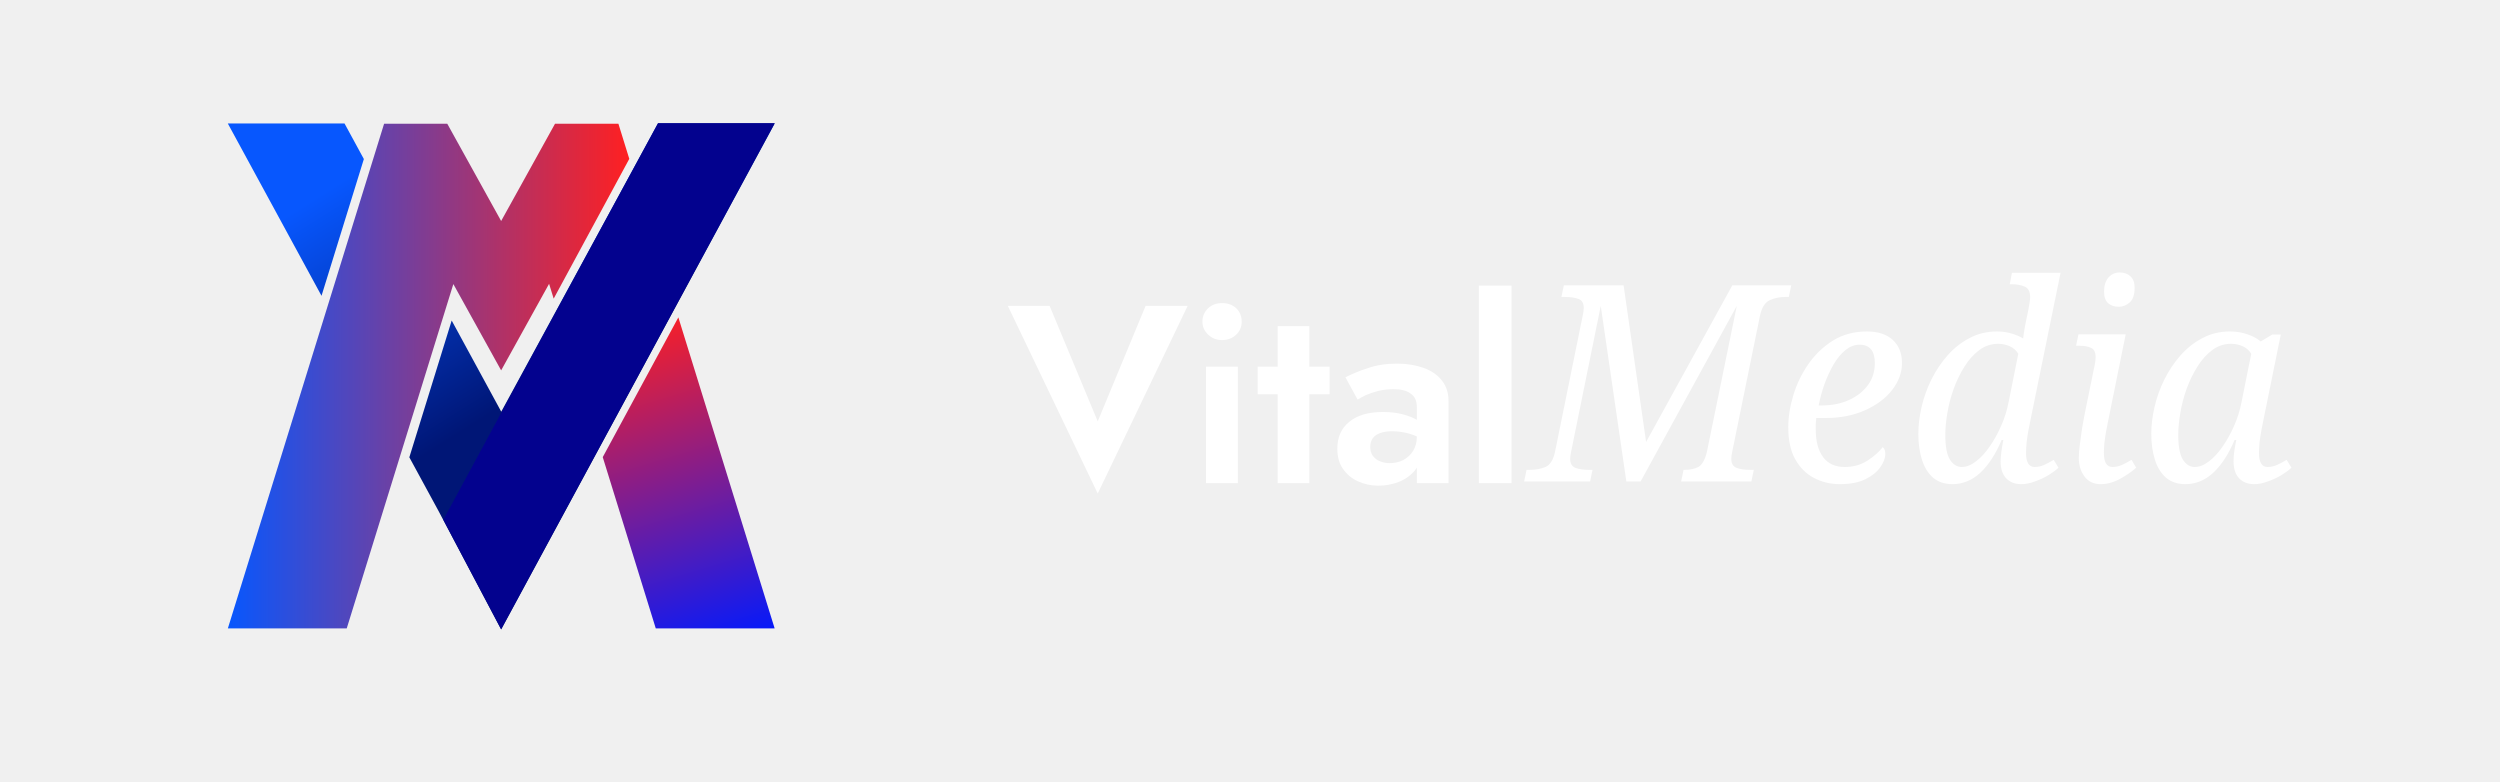
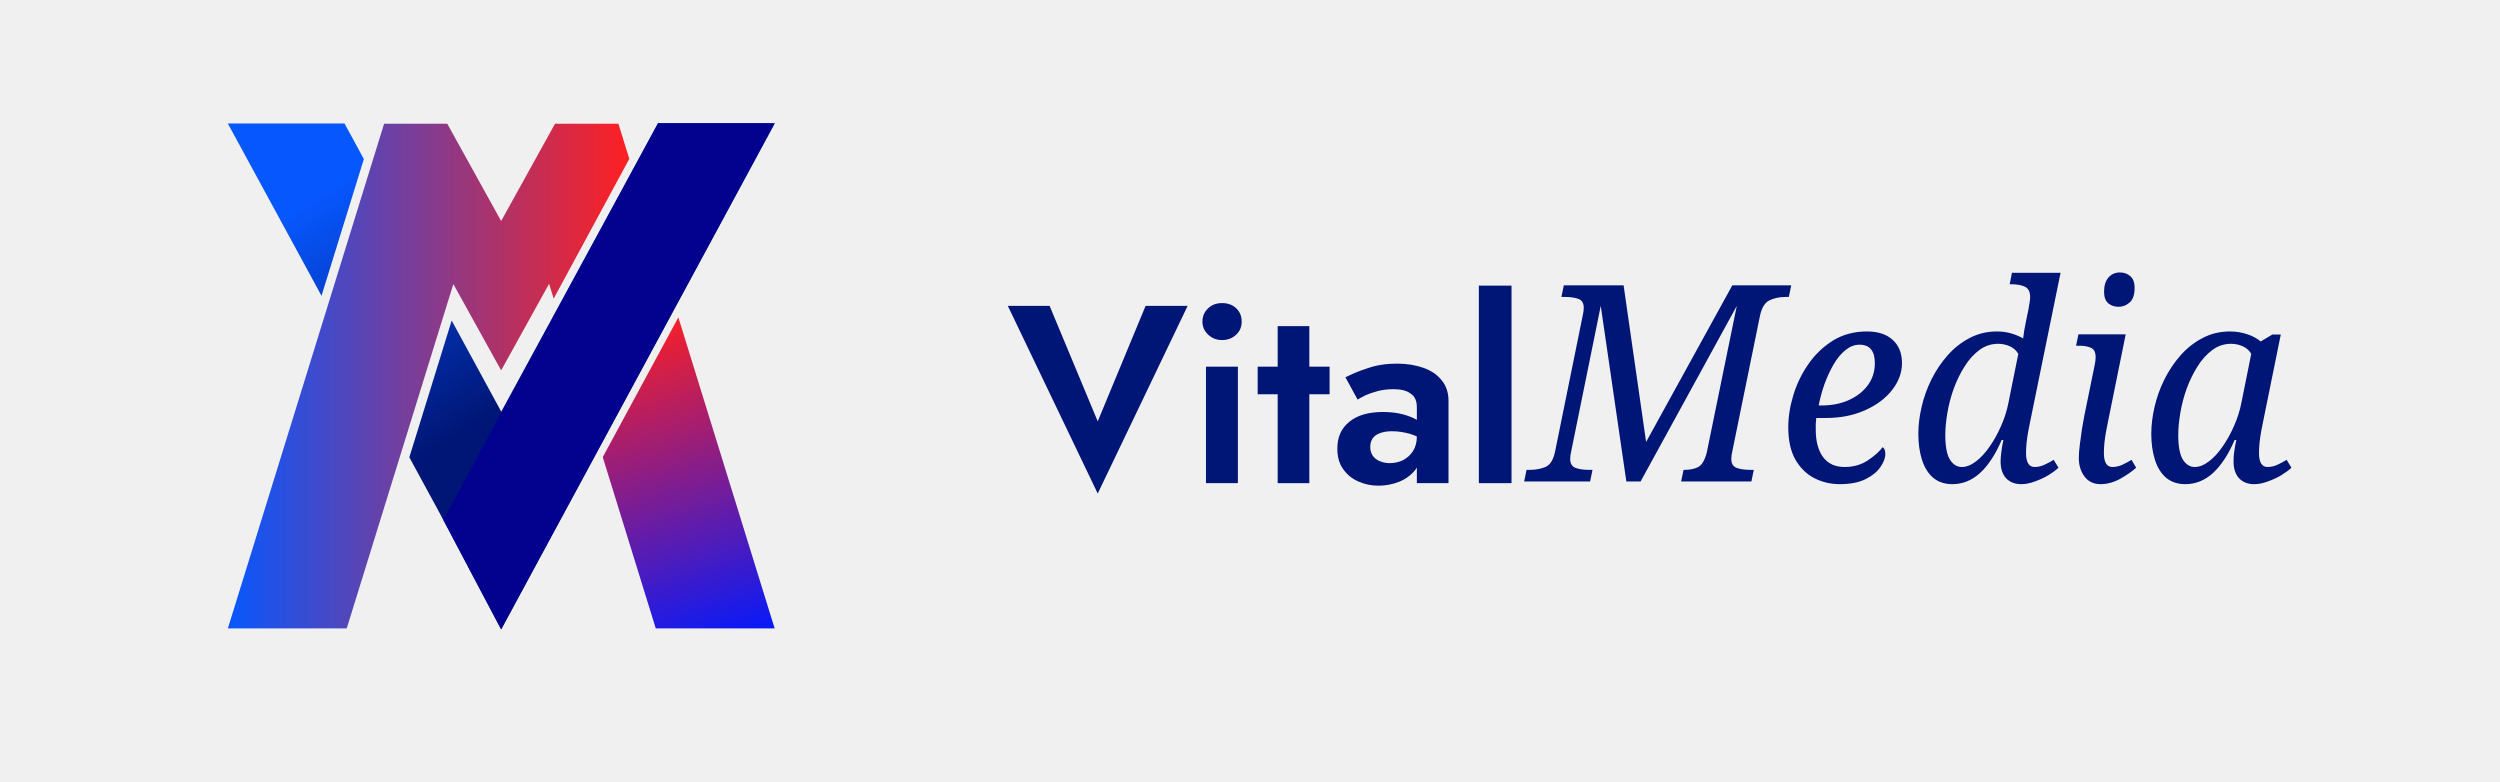
<svg xmlns="http://www.w3.org/2000/svg" width="100%" height="100%" viewBox="0 0 2249 703" version="1.1" xml:space="preserve" style="fill-rule:evenodd;clip-rule:evenodd;stroke-linejoin:round;stroke-miterlimit:2;">
  <g transform="matrix(1,0,0,1,-1717,-132)">
    <g id="Artboard2" transform="matrix(1.329982,0,0,0.728497,-598.4991,132)">
      <rect x="1741" y="0" width="1691" height="965" style="fill:none;" />
      <g transform="matrix(0.75189,0,0,1.372688,406.6265,-1551.138)">
        <g transform="matrix(-1.810345,0,-0.458234,0.842663,3430.096,244.2086)">
          <path d="M337.273,1393.372L288,1490.703L288,1183L230,1183L229.197,1723.242L292.239,1596.9L321.356,1539.384L337.273,1393.372ZM408.632,1366.982L501.771,1183L443.771,1183L424.549,1220.97L408.632,1366.982Z" style="fill:url(#_Linear1);" />
        </g>
        <g transform="matrix(-1.28291,-0,0,-1.030891,1921.472,3210.545)">
          <path d="M-273.836,1757.595L-270.618,1770.532L-237,1695L-203.479,1770.313L-128.723,1469.819L-45.362,1469.819L-154.923,1910.214L-199.224,1910.214L-237,1825.341L-274.776,1910.214L-319.229,1910.214L-326.854,1879.564L-273.836,1757.595Z" style="fill:url(#_Linear2);" />
        </g>
        <g transform="matrix(-1.810345,0,-0.458234,0.842663,3430.096,243.9183)">
          <path d="M287.486,1606.426L288,1183L230,1183L229.197,1723.242L287.486,1606.426Z" style="fill:url(#_Linear3);" />
        </g>
        <g transform="matrix(-1.28291,-0,0,-1.030891,1921.472,3210.545)">
          <path d="M-306.119,1627.832L-305.835,1628.971L-306.119,1627.832ZM-361.262,1741.257L-428.79,1469.819L-345.429,1469.819L-308.244,1619.288L-361.262,1741.257Z" style="fill:url(#_Linear4);" />
        </g>
      </g>
      <g transform="matrix(7.137167,0,0,13.02998,-3153.068,-5305.91)">
        <g transform="matrix(24,0,0,24,781.2053,452.9968)">
-           <path d="M0.356,-0.244L0.166,-0.7L0.001,-0.7L0.356,0.041L0.711,-0.7L0.545,-0.7L0.356,-0.244Z" style="fill:white;fill-rule:nonzero;" />
+           <path d="M0.356,-0.244L0.166,-0.7L0.001,-0.7L0.356,0.041L0.711,-0.7L0.545,-0.7L0.356,-0.244Z" style="fill:#001676;fill-rule:nonzero;" />
        </g>
        <g transform="matrix(24,0,0,24,798.2796,452.9968)">
-           <path d="M0.058,-0.638C0.058,-0.617 0.066,-0.6 0.081,-0.586C0.096,-0.572 0.114,-0.565 0.136,-0.565C0.157,-0.565 0.176,-0.572 0.191,-0.586C0.206,-0.6 0.213,-0.617 0.213,-0.638C0.213,-0.659 0.206,-0.677 0.191,-0.691C0.176,-0.705 0.157,-0.711 0.136,-0.711C0.114,-0.711 0.096,-0.705 0.081,-0.691C0.066,-0.677 0.058,-0.659 0.058,-0.638ZM0.072,-0.46L0.072,-0L0.198,-0L0.198,-0.46L0.072,-0.46Z" style="fill:white;fill-rule:nonzero;" />
+           <path d="M0.058,-0.638C0.058,-0.617 0.066,-0.6 0.081,-0.586C0.096,-0.572 0.114,-0.565 0.136,-0.565C0.157,-0.565 0.176,-0.572 0.191,-0.586C0.206,-0.6 0.213,-0.617 0.213,-0.638C0.213,-0.659 0.206,-0.677 0.191,-0.691C0.176,-0.705 0.157,-0.711 0.136,-0.711C0.114,-0.711 0.096,-0.705 0.081,-0.691C0.066,-0.677 0.058,-0.659 0.058,-0.638ZM0.072,-0.46L0.072,-0L0.198,-0L0.198,-0.46L0.072,-0.46Z" style="fill:#001676;fill-rule:nonzero;" />
        </g>
        <g transform="matrix(24,0,0,24,804.787,452.9968)">
-           <path d="M0.005,-0.46L0.005,-0.351L0.289,-0.351L0.289,-0.46L0.005,-0.46ZM0.084,-0.62L0.084,-0L0.209,-0L0.209,-0.62L0.084,-0.62Z" style="fill:white;fill-rule:nonzero;" />
+           <path d="M0.005,-0.46L0.005,-0.351L0.289,-0.351L0.289,-0.46L0.005,-0.46ZM0.084,-0.62L0.084,-0L0.209,-0L0.209,-0.62L0.084,-0.62Z" style="fill:#001676;fill-rule:nonzero;" />
        </g>
        <g transform="matrix(24,0,0,24,811.8328,452.9968)">
-           <path d="M0.156,-0.143C0.156,-0.156 0.159,-0.167 0.165,-0.176C0.171,-0.185 0.18,-0.192 0.193,-0.197C0.206,-0.202 0.222,-0.205 0.242,-0.205C0.267,-0.205 0.29,-0.201 0.312,-0.195C0.335,-0.188 0.355,-0.178 0.373,-0.165L0.373,-0.225C0.366,-0.233 0.355,-0.242 0.34,-0.25C0.325,-0.259 0.306,-0.266 0.284,-0.272C0.261,-0.278 0.235,-0.281 0.206,-0.281C0.149,-0.281 0.104,-0.268 0.073,-0.242C0.041,-0.216 0.026,-0.181 0.026,-0.136C0.026,-0.105 0.033,-0.078 0.048,-0.057C0.063,-0.035 0.083,-0.018 0.108,-0.007C0.132,0.004 0.159,0.01 0.188,0.01C0.216,0.01 0.243,0.005 0.269,-0.005C0.294,-0.015 0.315,-0.03 0.332,-0.05C0.348,-0.07 0.356,-0.095 0.356,-0.124L0.34,-0.184C0.34,-0.162 0.335,-0.143 0.325,-0.127C0.315,-0.111 0.302,-0.1 0.286,-0.091C0.27,-0.083 0.252,-0.079 0.232,-0.079C0.218,-0.079 0.205,-0.082 0.193,-0.087C0.182,-0.091 0.173,-0.099 0.166,-0.108C0.159,-0.118 0.156,-0.13 0.156,-0.143ZM0.106,-0.33C0.113,-0.334 0.123,-0.34 0.137,-0.347C0.151,-0.353 0.168,-0.359 0.187,-0.364C0.207,-0.369 0.227,-0.371 0.248,-0.371C0.262,-0.371 0.274,-0.37 0.286,-0.367C0.298,-0.364 0.307,-0.36 0.315,-0.354C0.324,-0.348 0.33,-0.341 0.334,-0.332C0.338,-0.323 0.34,-0.312 0.34,-0.299L0.34,-0L0.465,-0L0.465,-0.326C0.465,-0.357 0.456,-0.384 0.439,-0.405C0.422,-0.427 0.398,-0.444 0.367,-0.455C0.336,-0.466 0.302,-0.472 0.262,-0.472C0.219,-0.472 0.18,-0.466 0.146,-0.454C0.111,-0.443 0.082,-0.43 0.058,-0.418L0.106,-0.33Z" style="fill:white;fill-rule:nonzero;" />
+           <path d="M0.156,-0.143C0.156,-0.156 0.159,-0.167 0.165,-0.176C0.171,-0.185 0.18,-0.192 0.193,-0.197C0.206,-0.202 0.222,-0.205 0.242,-0.205C0.267,-0.205 0.29,-0.201 0.312,-0.195C0.335,-0.188 0.355,-0.178 0.373,-0.165L0.373,-0.225C0.366,-0.233 0.355,-0.242 0.34,-0.25C0.325,-0.259 0.306,-0.266 0.284,-0.272C0.261,-0.278 0.235,-0.281 0.206,-0.281C0.149,-0.281 0.104,-0.268 0.073,-0.242C0.041,-0.216 0.026,-0.181 0.026,-0.136C0.026,-0.105 0.033,-0.078 0.048,-0.057C0.063,-0.035 0.083,-0.018 0.108,-0.007C0.132,0.004 0.159,0.01 0.188,0.01C0.216,0.01 0.243,0.005 0.269,-0.005C0.294,-0.015 0.315,-0.03 0.332,-0.05C0.348,-0.07 0.356,-0.095 0.356,-0.124L0.34,-0.184C0.34,-0.162 0.335,-0.143 0.325,-0.127C0.315,-0.111 0.302,-0.1 0.286,-0.091C0.27,-0.083 0.252,-0.079 0.232,-0.079C0.218,-0.079 0.205,-0.082 0.193,-0.087C0.182,-0.091 0.173,-0.099 0.166,-0.108C0.159,-0.118 0.156,-0.13 0.156,-0.143ZM0.106,-0.33C0.113,-0.334 0.123,-0.34 0.137,-0.347C0.151,-0.353 0.168,-0.359 0.187,-0.364C0.207,-0.369 0.227,-0.371 0.248,-0.371C0.262,-0.371 0.274,-0.37 0.286,-0.367C0.298,-0.364 0.307,-0.36 0.315,-0.354C0.324,-0.348 0.33,-0.341 0.334,-0.332C0.338,-0.323 0.34,-0.312 0.34,-0.299L0.34,-0L0.465,-0L0.465,-0.326C0.465,-0.357 0.456,-0.384 0.439,-0.405C0.422,-0.427 0.398,-0.444 0.367,-0.455C0.336,-0.466 0.302,-0.472 0.262,-0.472C0.219,-0.472 0.18,-0.466 0.146,-0.454C0.111,-0.443 0.082,-0.43 0.058,-0.418L0.106,-0.33Z" style="fill:#001676;fill-rule:nonzero;" />
        </g>
        <g transform="matrix(24,0,0,24,824.3334,452.9968)">
-           <rect x="0.064" y="-0.78" width="0.129" height="0.78" style="fill:white;fill-rule:nonzero;" />
+           <rect x="0.064" y="-0.78" width="0.129" height="0.78" style="fill:#001676;fill-rule:nonzero;" />
        </g>
        <g transform="matrix(24,0,0,24,830.522,452.9968)">
                </g>
      </g>
      <g transform="matrix(7.435423,0,0,14.13102,-3033.04,-5806.736)">
        <g transform="matrix(24,0,0,24,846.4133,452.9968)">
                </g>
-         <text x="781.205px" y="452.997px" style="font-family:'IBMPlexSerif-MediumItalic', 'IBM Plex Serif', serif;font-weight:500;font-style:italic;font-size:24px;fill:white;">Media</text>
+         <text x="781.205px" y="452.997px" style="font-family:'IBMPlexSerif-MediumItalic', 'IBM Plex Serif', serif;font-weight:500;font-style:italic;font-size:24px;fill:#001676;">Media</text>
      </g>
    </g>
  </g>
  <defs>
    <linearGradient id="_Linear1" x1="0" y1="0" x2="1" y2="0" gradientUnits="userSpaceOnUse" gradientTransform="matrix(136.2946,-250.3966,144.5186,294.3779,299.9699,1508.066)">
      <stop offset="0" style="stop-color:rgb(0,22,118);stop-opacity:1" />
      <stop offset="1" style="stop-color:rgb(7,87,254);stop-opacity:1" />
    </linearGradient>
    <linearGradient id="_Linear2" x1="0" y1="0" x2="1" y2="0" gradientUnits="userSpaceOnUse" gradientTransform="matrix(281.4918,0,0,440.3956,-326.8538,1690.017)">
      <stop offset="0" style="stop-color:rgb(255,32,33);stop-opacity:1" />
      <stop offset="1" style="stop-color:rgb(7,87,254);stop-opacity:1" />
    </linearGradient>
    <linearGradient id="_Linear3" x1="0" y1="0" x2="1" y2="0" gradientUnits="userSpaceOnUse" gradientTransform="matrix(-1.12967,-0.000002,486.5526,-0,259.9645,1773.047)">
      <stop offset="0" style="stop-color:rgb(187,37,232);stop-opacity:1" />
      <stop offset="1" style="stop-color:rgb(3,2,142);stop-opacity:1" />
    </linearGradient>
    <linearGradient id="_Linear4" x1="0" y1="0" x2="1" y2="0" gradientUnits="userSpaceOnUse" gradientTransform="matrix(70.15301,291.0103,-414.8282,154.872,-430.683,1462.37)">
      <stop offset="0" style="stop-color:rgb(0,26,255);stop-opacity:1" />
      <stop offset="1" style="stop-color:rgb(255,32,33);stop-opacity:1" />
    </linearGradient>
  </defs>
</svg>
